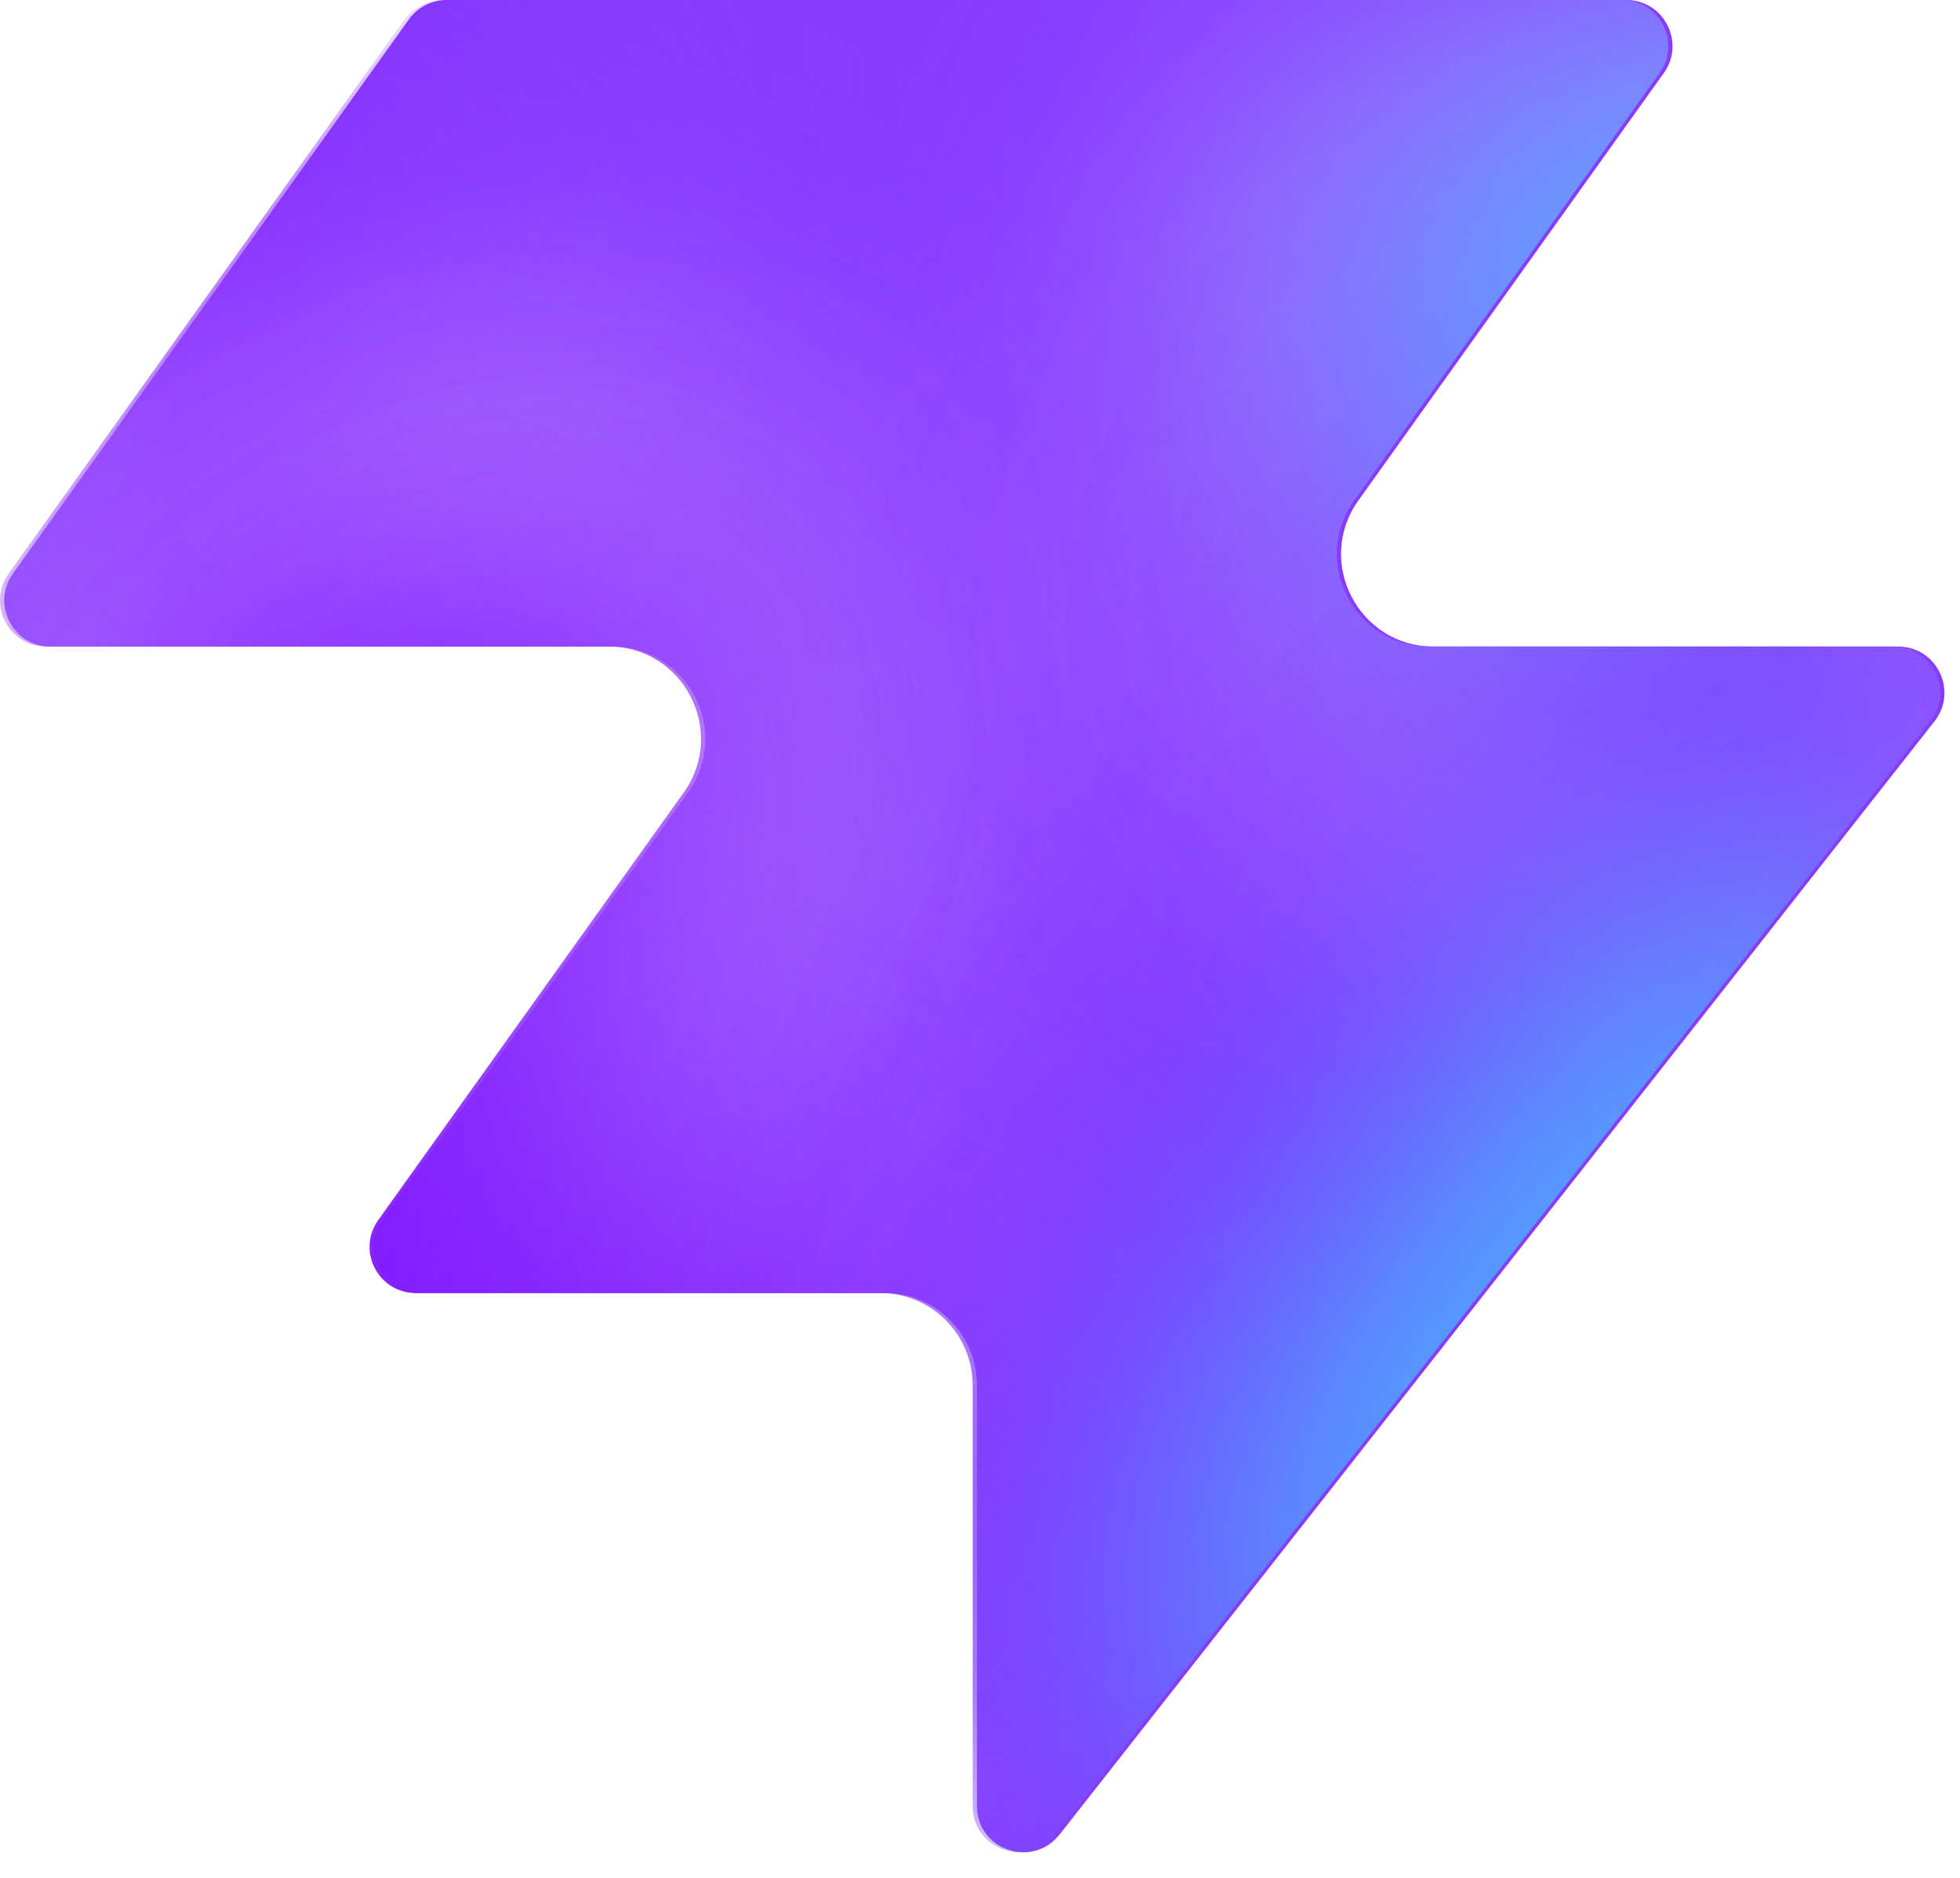
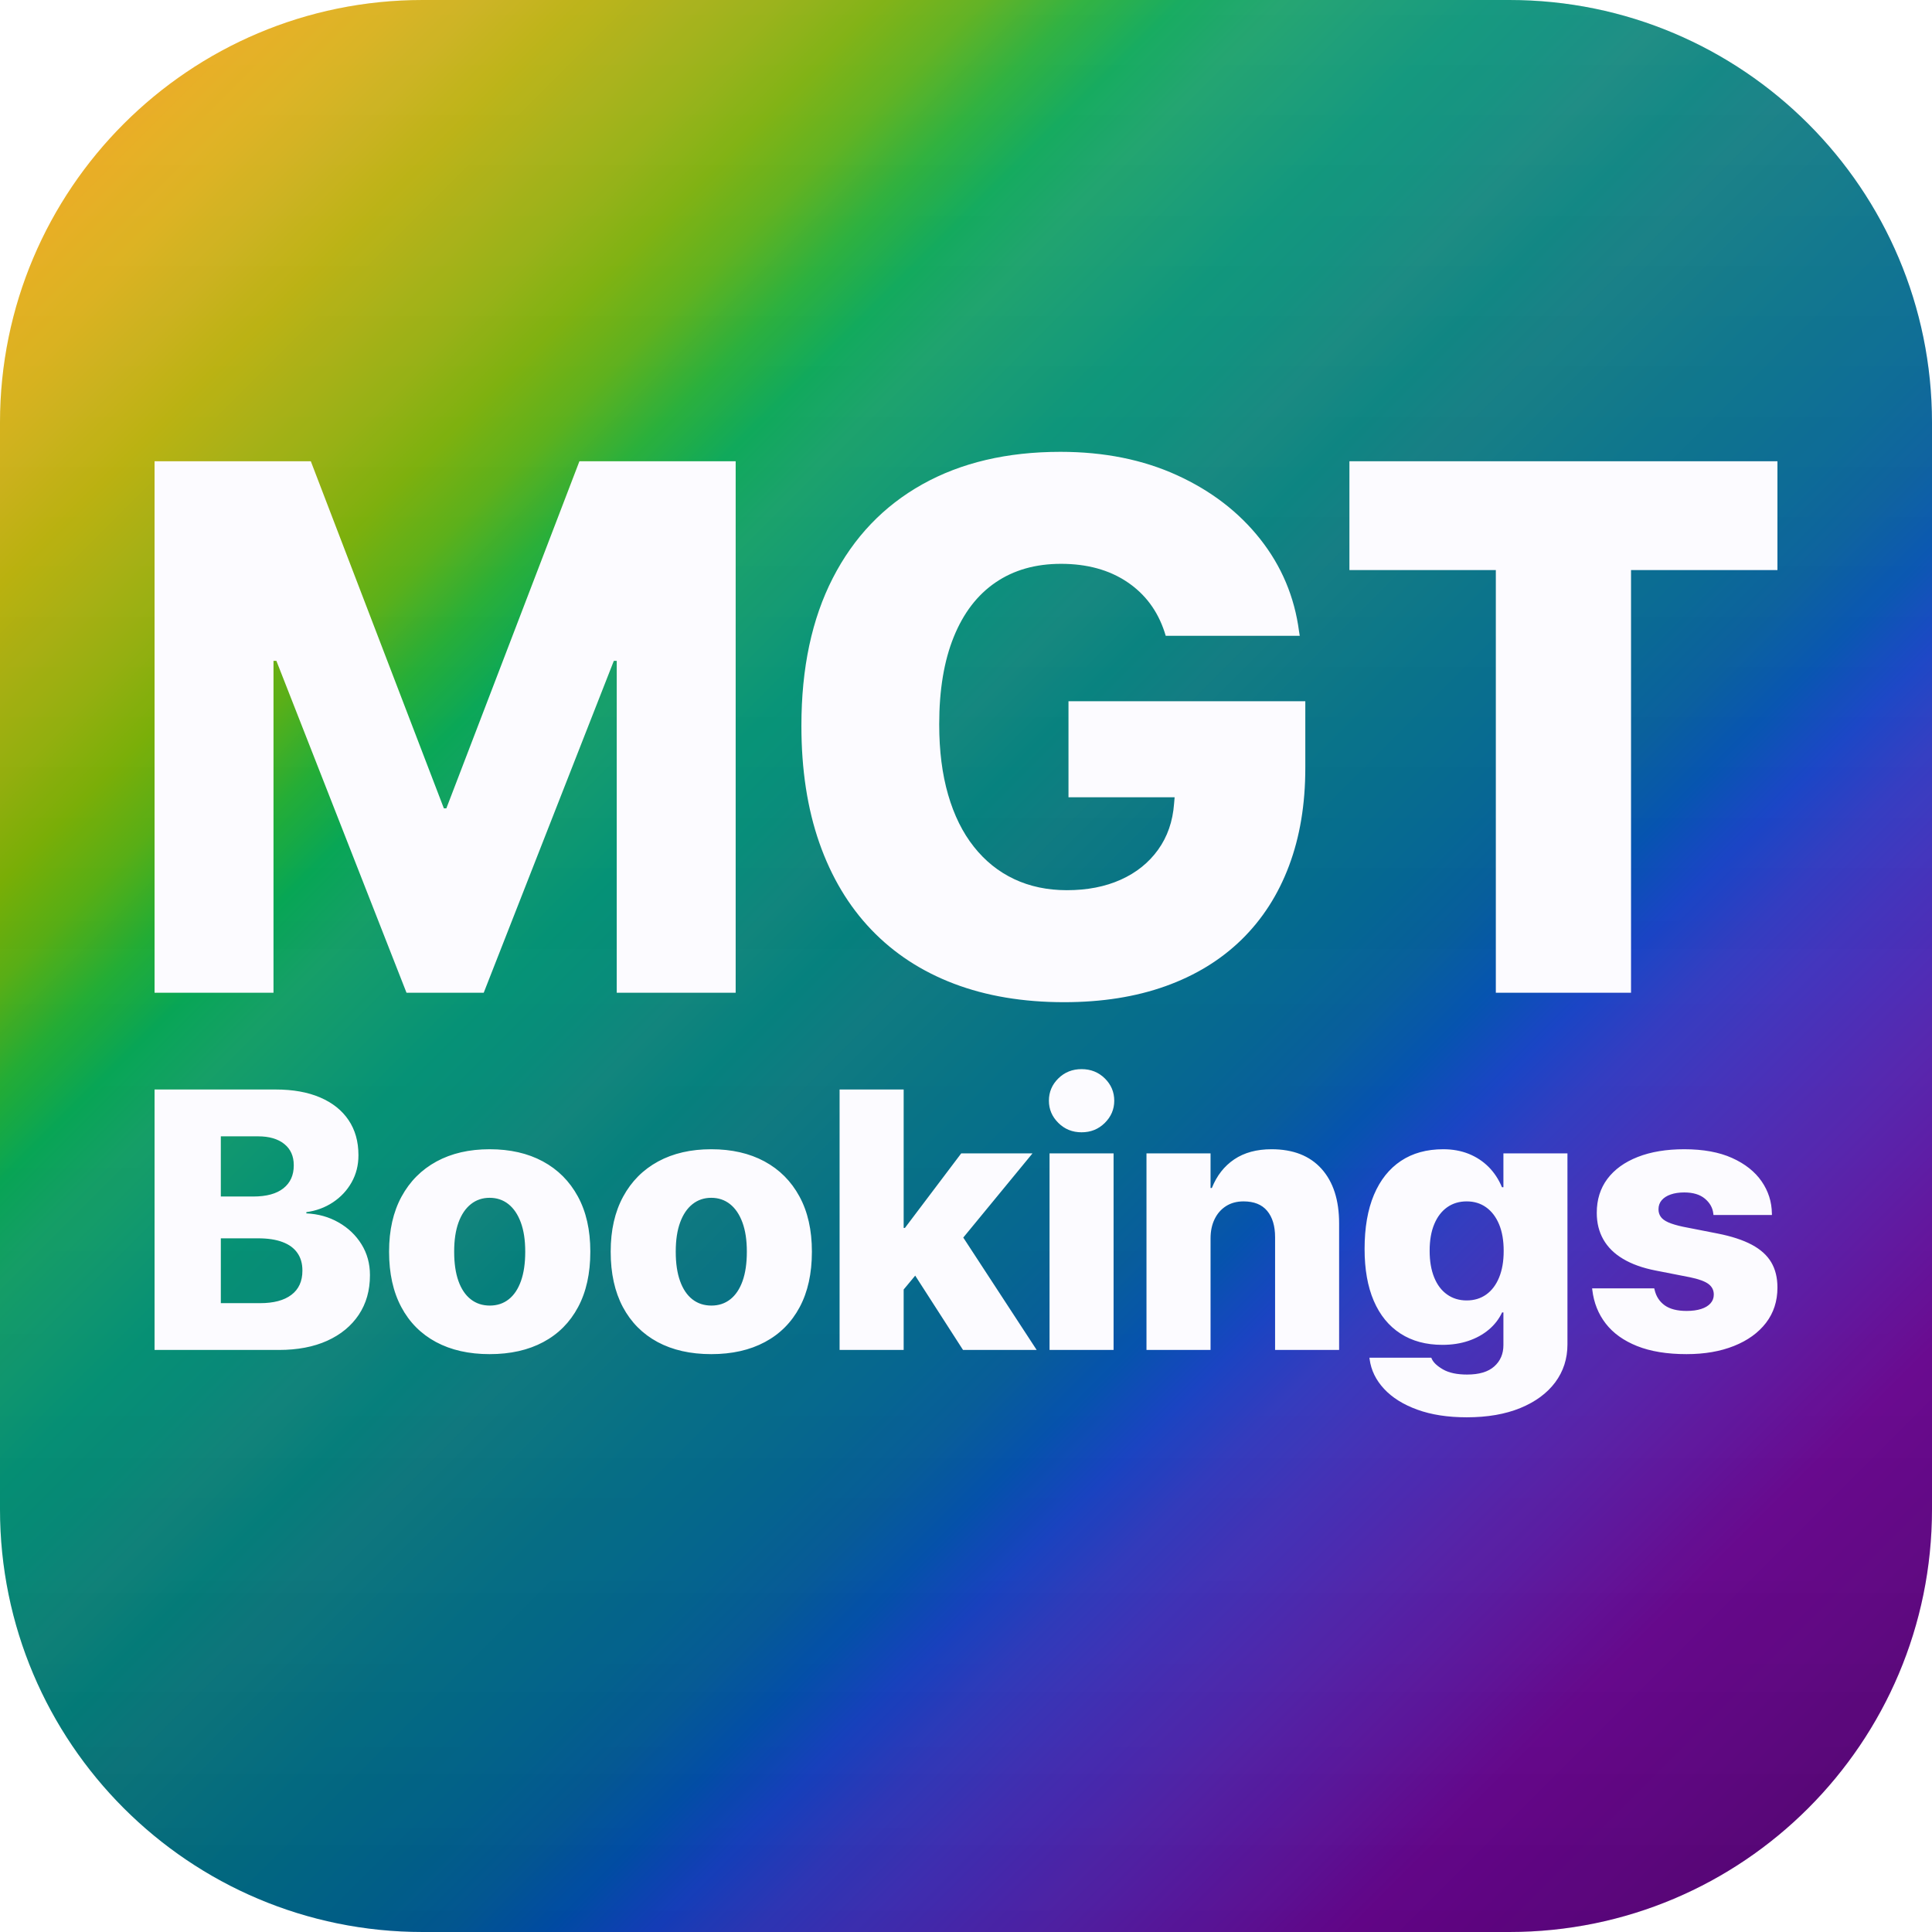
- <svg xmlns="http://www.w3.org/2000/svg" width="48" height="46" fill="none" viewBox="0 0 48 46">
-   <path fill="#863bff" d="M25.946 44.938c-.664.845-2.021.375-2.021-.698V33.937a2.26 2.26 0 0 0-2.262-2.262H10.287c-.92 0-1.456-1.04-.92-1.788l7.48-10.471c1.07-1.497 0-3.578-1.842-3.578H1.237c-.92 0-1.456-1.04-.92-1.788L10.013.474c.214-.297.556-.474.92-.474h28.894c.92 0 1.456 1.04.92 1.788l-7.48 10.471c-1.07 1.498 0 3.579 1.842 3.579h11.377c.943 0 1.473 1.088.89 1.83L25.947 44.94z" style="fill:#863bff;fill:color(display-p3 .525 .23 1);fill-opacity:1" />
-   <mask id="a" width="48" height="46" x="0" y="0" maskUnits="userSpaceOnUse" style="mask-type:alpha">
-     <path fill="#000" d="M25.842 44.938c-.664.844-2.021.375-2.021-.698V33.937a2.26 2.26 0 0 0-2.262-2.262H10.183c-.92 0-1.456-1.04-.92-1.788l7.48-10.471c1.07-1.498 0-3.579-1.842-3.579H1.133c-.92 0-1.456-1.04-.92-1.787L9.91.473c.214-.297.556-.474.92-.474h28.894c.92 0 1.456 1.04.92 1.788l-7.48 10.471c-1.07 1.498 0 3.578 1.842 3.578h11.377c.943 0 1.473 1.088.89 1.832L25.843 44.94z" style="fill:#000;fill-opacity:1" />
-   </mask>
-   <g mask="url(#a)">
-     <g filter="url(#b)">
-       <ellipse cx="5.508" cy="14.704" fill="#ede6ff" rx="5.508" ry="14.704" style="fill:#ede6ff;fill:color(display-p3 .927 .903 1);fill-opacity:1" transform="matrix(.00324 1 1 -.00324 -4.47 31.516)" />
-     </g>
-     <g filter="url(#c)">
-       <ellipse cx="10.399" cy="29.851" fill="#ede6ff" rx="10.399" ry="29.851" style="fill:#ede6ff;fill:color(display-p3 .927 .903 1);fill-opacity:1" transform="matrix(.00324 1 1 -.00324 -39.328 7.883)" />
-     </g>
-     <g filter="url(#d)">
-       <ellipse cx="5.508" cy="30.487" fill="#7e14ff" rx="5.508" ry="30.487" style="fill:#7e14ff;fill:color(display-p3 .492 .077 1);fill-opacity:1" transform="rotate(89.814 -25.913 -14.639)scale(1 -1)" />
-     </g>
-     <g filter="url(#e)">
-       <ellipse cx="5.508" cy="30.599" fill="#7e14ff" rx="5.508" ry="30.599" style="fill:#7e14ff;fill:color(display-p3 .492 .077 1);fill-opacity:1" transform="rotate(89.814 -32.644 -3.334)scale(1 -1)" />
-     </g>
-     <g filter="url(#f)">
-       <ellipse cx="5.508" cy="30.599" fill="#7e14ff" rx="5.508" ry="30.599" style="fill:#7e14ff;fill:color(display-p3 .492 .077 1);fill-opacity:1" transform="matrix(.00324 1 1 -.00324 -34.34 30.47)" />
-     </g>
-     <g filter="url(#g)">
-       <ellipse cx="14.072" cy="22.078" fill="#ede6ff" rx="14.072" ry="22.078" style="fill:#ede6ff;fill:color(display-p3 .927 .903 1);fill-opacity:1" transform="rotate(93.35 24.506 48.493)scale(-1 1)" />
-     </g>
-     <g filter="url(#h)">
-       <ellipse cx="3.47" cy="21.501" fill="#7e14ff" rx="3.47" ry="21.501" style="fill:#7e14ff;fill:color(display-p3 .492 .077 1);fill-opacity:1" transform="rotate(89.009 28.708 47.59)scale(-1 1)" />
-     </g>
-     <g filter="url(#i)">
-       <ellipse cx="3.47" cy="21.501" fill="#7e14ff" rx="3.47" ry="21.501" style="fill:#7e14ff;fill:color(display-p3 .492 .077 1);fill-opacity:1" transform="rotate(89.009 28.708 47.59)scale(-1 1)" />
-     </g>
-     <g filter="url(#j)">
-       <ellipse cx=".387" cy="8.972" fill="#7e14ff" rx="4.407" ry="29.108" style="fill:#7e14ff;fill:color(display-p3 .492 .077 1);fill-opacity:1" transform="rotate(39.51 .387 8.972)" />
-     </g>
-     <g filter="url(#k)">
-       <ellipse cx="47.523" cy="-6.092" fill="#7e14ff" rx="4.407" ry="29.108" style="fill:#7e14ff;fill:color(display-p3 .492 .077 1);fill-opacity:1" transform="rotate(37.892 47.523 -6.092)" />
-     </g>
-     <g filter="url(#l)">
-       <ellipse cx="41.412" cy="6.333" fill="#47bfff" rx="5.971" ry="9.665" style="fill:#47bfff;fill:color(display-p3 .28 .748 1);fill-opacity:1" transform="rotate(37.892 41.412 6.333)" />
-     </g>
-     <g filter="url(#m)">
-       <ellipse cx="-1.879" cy="38.332" fill="#7e14ff" rx="4.407" ry="29.108" style="fill:#7e14ff;fill:color(display-p3 .492 .077 1);fill-opacity:1" transform="rotate(37.892 -1.88 38.332)" />
-     </g>
-     <g filter="url(#n)">
-       <ellipse cx="-1.879" cy="38.332" fill="#7e14ff" rx="4.407" ry="29.108" style="fill:#7e14ff;fill:color(display-p3 .492 .077 1);fill-opacity:1" transform="rotate(37.892 -1.88 38.332)" />
-     </g>
-     <g filter="url(#o)">
-       <ellipse cx="35.651" cy="29.907" fill="#7e14ff" rx="4.407" ry="29.108" style="fill:#7e14ff;fill:color(display-p3 .492 .077 1);fill-opacity:1" transform="rotate(37.892 35.651 29.907)" />
-     </g>
-     <g filter="url(#p)">
-       <ellipse cx="38.418" cy="32.4" fill="#47bfff" rx="5.971" ry="15.297" style="fill:#47bfff;fill:color(display-p3 .28 .748 1);fill-opacity:1" transform="rotate(37.892 38.418 32.4)" />
-     </g>
-   </g>
+ <svg xmlns="http://www.w3.org/2000/svg" width="512" height="512" viewBox="0 0 512 512">
  <defs>
-     <filter id="b" width="60.045" height="41.654" x="-19.77" y="16.149" color-interpolation-filters="sRGB" filterUnits="userSpaceOnUse">
-       <feFlood flood-opacity="0" result="BackgroundImageFix" />
-       <feBlend in="SourceGraphic" in2="BackgroundImageFix" result="shape" />
-       <feGaussianBlur result="effect1_foregroundBlur_2002_17158" stdDeviation="7.659" />
-     </filter>
-     <filter id="c" width="90.34" height="51.437" x="-54.613" y="-7.533" color-interpolation-filters="sRGB" filterUnits="userSpaceOnUse">
-       <feFlood flood-opacity="0" result="BackgroundImageFix" />
-       <feBlend in="SourceGraphic" in2="BackgroundImageFix" result="shape" />
-       <feGaussianBlur result="effect1_foregroundBlur_2002_17158" stdDeviation="7.659" />
-     </filter>
-     <filter id="d" width="79.355" height="29.4" x="-49.64" y="2.03" color-interpolation-filters="sRGB" filterUnits="userSpaceOnUse">
-       <feFlood flood-opacity="0" result="BackgroundImageFix" />
-       <feBlend in="SourceGraphic" in2="BackgroundImageFix" result="shape" />
-       <feGaussianBlur result="effect1_foregroundBlur_2002_17158" stdDeviation="4.596" />
-     </filter>
-     <filter id="e" width="79.579" height="29.4" x="-45.045" y="20.029" color-interpolation-filters="sRGB" filterUnits="userSpaceOnUse">
-       <feFlood flood-opacity="0" result="BackgroundImageFix" />
-       <feBlend in="SourceGraphic" in2="BackgroundImageFix" result="shape" />
-       <feGaussianBlur result="effect1_foregroundBlur_2002_17158" stdDeviation="4.596" />
-     </filter>
-     <filter id="f" width="79.579" height="29.4" x="-43.513" y="21.178" color-interpolation-filters="sRGB" filterUnits="userSpaceOnUse">
-       <feFlood flood-opacity="0" result="BackgroundImageFix" />
-       <feBlend in="SourceGraphic" in2="BackgroundImageFix" result="shape" />
-       <feGaussianBlur result="effect1_foregroundBlur_2002_17158" stdDeviation="4.596" />
-     </filter>
-     <filter id="g" width="74.749" height="58.852" x="15.756" y="-17.901" color-interpolation-filters="sRGB" filterUnits="userSpaceOnUse">
-       <feFlood flood-opacity="0" result="BackgroundImageFix" />
-       <feBlend in="SourceGraphic" in2="BackgroundImageFix" result="shape" />
-       <feGaussianBlur result="effect1_foregroundBlur_2002_17158" stdDeviation="7.659" />
-     </filter>
-     <filter id="h" width="61.377" height="25.362" x="23.548" y="2.284" color-interpolation-filters="sRGB" filterUnits="userSpaceOnUse">
-       <feFlood flood-opacity="0" result="BackgroundImageFix" />
-       <feBlend in="SourceGraphic" in2="BackgroundImageFix" result="shape" />
-       <feGaussianBlur result="effect1_foregroundBlur_2002_17158" stdDeviation="4.596" />
-     </filter>
-     <filter id="i" width="61.377" height="25.362" x="23.548" y="2.284" color-interpolation-filters="sRGB" filterUnits="userSpaceOnUse">
-       <feFlood flood-opacity="0" result="BackgroundImageFix" />
-       <feBlend in="SourceGraphic" in2="BackgroundImageFix" result="shape" />
-       <feGaussianBlur result="effect1_foregroundBlur_2002_17158" stdDeviation="4.596" />
-     </filter>
-     <filter id="j" width="56.045" height="63.649" x="-27.636" y="-22.853" color-interpolation-filters="sRGB" filterUnits="userSpaceOnUse">
-       <feFlood flood-opacity="0" result="BackgroundImageFix" />
-       <feBlend in="SourceGraphic" in2="BackgroundImageFix" result="shape" />
-       <feGaussianBlur result="effect1_foregroundBlur_2002_17158" stdDeviation="4.596" />
-     </filter>
-     <filter id="k" width="54.814" height="64.646" x="20.116" y="-38.415" color-interpolation-filters="sRGB" filterUnits="userSpaceOnUse">
-       <feFlood flood-opacity="0" result="BackgroundImageFix" />
-       <feBlend in="SourceGraphic" in2="BackgroundImageFix" result="shape" />
-       <feGaussianBlur result="effect1_foregroundBlur_2002_17158" stdDeviation="4.596" />
-     </filter>
-     <filter id="l" width="33.541" height="35.313" x="24.641" y="-11.323" color-interpolation-filters="sRGB" filterUnits="userSpaceOnUse">
-       <feFlood flood-opacity="0" result="BackgroundImageFix" />
-       <feBlend in="SourceGraphic" in2="BackgroundImageFix" result="shape" />
-       <feGaussianBlur result="effect1_foregroundBlur_2002_17158" stdDeviation="4.596" />
-     </filter>
-     <filter id="m" width="54.814" height="64.646" x="-29.286" y="6.009" color-interpolation-filters="sRGB" filterUnits="userSpaceOnUse">
-       <feFlood flood-opacity="0" result="BackgroundImageFix" />
-       <feBlend in="SourceGraphic" in2="BackgroundImageFix" result="shape" />
-       <feGaussianBlur result="effect1_foregroundBlur_2002_17158" stdDeviation="4.596" />
-     </filter>
-     <filter id="n" width="54.814" height="64.646" x="-29.286" y="6.009" color-interpolation-filters="sRGB" filterUnits="userSpaceOnUse">
-       <feFlood flood-opacity="0" result="BackgroundImageFix" />
-       <feBlend in="SourceGraphic" in2="BackgroundImageFix" result="shape" />
-       <feGaussianBlur result="effect1_foregroundBlur_2002_17158" stdDeviation="4.596" />
-     </filter>
-     <filter id="o" width="54.814" height="64.646" x="8.244" y="-2.416" color-interpolation-filters="sRGB" filterUnits="userSpaceOnUse">
-       <feFlood flood-opacity="0" result="BackgroundImageFix" />
-       <feBlend in="SourceGraphic" in2="BackgroundImageFix" result="shape" />
-       <feGaussianBlur result="effect1_foregroundBlur_2002_17158" stdDeviation="4.596" />
-     </filter>
-     <filter id="p" width="39.409" height="43.623" x="18.713" y="10.588" color-interpolation-filters="sRGB" filterUnits="userSpaceOnUse">
-       <feFlood flood-opacity="0" result="BackgroundImageFix" />
-       <feBlend in="SourceGraphic" in2="BackgroundImageFix" result="shape" />
-       <feGaussianBlur result="effect1_foregroundBlur_2002_17158" stdDeviation="4.596" />
-     </filter>
+     <linearGradient id="g" x1="0" y1="0" x2="1" y2="1">
+       <stop offset="0%" stop-color="#f58f30" />
+       <stop offset="2.564%" stop-color="#f39715" />
+       <stop offset="5.128%" stop-color="#eca017" />
+       <stop offset="7.692%" stop-color="#e5a914" />
+       <stop offset="10.26%" stop-color="#d9ad12" />
+       <stop offset="12.82%" stop-color="#c8ad10" />
+       <stop offset="15.38%" stop-color="#b7ad04" />
+       <stop offset="17.95%" stop-color="#a4ac09" />
+       <stop offset="20.51%" stop-color="#90ac07" />
+       <stop offset="23.08%" stop-color="#76ac01" />
+       <stop offset="25.64%" stop-color="#54ac10" />
+       <stop offset="28.21%" stop-color="#1fab30" />
+       <stop offset="30.77%" stop-color="#02a452" />
+       <stop offset="33.33%" stop-color="#109d64" />
+       <stop offset="35.9%" stop-color="#0a966d" />
+       <stop offset="38.46%" stop-color="#009073" />
+       <stop offset="41.03%" stop-color="#028a77" />
+       <stop offset="43.59%" stop-color="#0c837a" />
+       <stop offset="46.15%" stop-color="#007e7b" />
+       <stop offset="48.72%" stop-color="#0a787e" />
+       <stop offset="51.28%" stop-color="#057382" />
+       <stop offset="53.85%" stop-color="#016e86" />
+       <stop offset="56.41%" stop-color="#00698b" />
+       <stop offset="58.97%" stop-color="#006391" />
+       <stop offset="61.54%" stop-color="#025b9a" />
+       <stop offset="64.1%" stop-color="#0050ae" />
+       <stop offset="66.67%" stop-color="#1541c4" />
+       <stop offset="69.23%" stop-color="#2f39c0" />
+       <stop offset="71.79%" stop-color="#3f31bb" />
+       <stop offset="74.36%" stop-color="#4a29b5" />
+       <stop offset="76.92%" stop-color="#5422ad" />
+       <stop offset="79.49%" stop-color="#5b19a5" />
+       <stop offset="82.05%" stop-color="#62109b" />
+       <stop offset="84.62%" stop-color="#680590" />
+       <stop offset="87.18%" stop-color="#65048a" />
+       <stop offset="89.74%" stop-color="#610585" />
+       <stop offset="92.31%" stop-color="#5d057f" />
+       <stop offset="94.87%" stop-color="#59067a" />
+       <stop offset="97.44%" stop-color="#550675" />
+       <stop offset="100%" stop-color="#510770" />
+     </linearGradient>
+     <linearGradient id="s" x1="0" y1="0" x2="0" y2="1">
+       <stop offset="0%" stop-color="#ffffff" stop-opacity="0.09" />
+       <stop offset="46%" stop-color="#ffffff" stop-opacity="0.02" />
+       <stop offset="100%" stop-color="#000000" stop-opacity="0.07" />
+     </linearGradient>
  </defs>
+   <rect width="512" height="512" rx="112" fill="url(#g)" />
+   <rect width="512" height="512" rx="112" fill="url(#s)" />
+   <path d="M40.96 263.09V122.24H82.37L117.63 214.22H118.29L153.55 122.24H194.96V263.09H163.44V175.13H146.83L181.88 126.14L128.19 263.09H107.73L54.04 126.14L89.09 175.13H72.48V263.09Z M281.99 265.59Q265.68 265.59 252.80 260.69Q239.92 255.79 230.91 246.38Q221.91 236.98 217.14 223.38Q212.38 209.77 212.38 192.38V192.28Q212.38 169.40 220.71 153.18Q229.04 136.96 244.43 128.35Q259.83 119.74 281.02 119.74Q298.35 119.74 311.93 125.94Q325.51 132.14 333.98 142.88Q342.46 153.63 344.26 167.32L344.45 168.50H308.93L308.62 167.50Q305.83 158.99 298.68 154.21Q291.52 149.42 281.17 149.42Q271.06 149.42 263.84 154.35Q256.61 159.27 252.76 168.78Q248.90 178.28 248.90 191.91V192.01Q248.90 202.44 251.26 210.60Q253.62 218.76 258.08 224.39Q262.53 230.03 268.76 232.97Q275.00 235.91 282.74 235.91Q290.82 235.91 297.01 233.13Q303.20 230.35 306.91 225.18Q310.62 220.02 311.14 213.00L311.29 211.28H283.16V185.83H345.92V203.55Q345.92 217.95 341.61 229.43Q337.30 240.92 329.03 249.01Q320.75 257.09 308.89 261.34Q297.02 265.59 281.99 265.59Z M396.41 263.09V151.07H357.61V122.24H471.04V151.07H432.24V263.09Z" fill="#fcfbff" />
+   <path d="M49.74 357.75V345.35H68.93Q74.33 345.35 77.23 343.14Q80.14 340.94 80.14 336.76V336.67Q80.14 333.93 78.80 332.03Q77.47 330.12 74.86 329.15Q72.26 328.17 68.41 328.17H49.74V317.09H67.10Q72.37 317.09 75.11 314.91Q77.85 312.74 77.85 308.86V308.77Q77.85 305.19 75.34 303.17Q72.82 301.14 68.39 301.14H49.74V288.73H73.06Q79.91 288.73 84.82 290.83Q89.73 292.93 92.36 296.82Q94.99 300.71 94.99 306.10V306.20Q94.99 310.11 93.18 313.33Q91.37 316.54 88.24 318.62Q85.11 320.70 81.19 321.23V321.56Q85.91 321.77 89.73 323.96Q93.56 326.14 95.80 329.75Q98.04 333.37 98.04 337.88V337.98Q98.04 343.98 95.08 348.42Q92.12 352.86 86.72 355.31Q81.32 357.75 73.92 357.75ZM40.96 357.75V288.73H58.52V357.75Z M129.76 358.86Q121.52 358.86 115.54 355.65Q109.56 352.43 106.34 346.37Q103.11 340.30 103.11 331.75V331.65Q103.11 323.20 106.41 317.12Q109.71 311.05 115.69 307.80Q121.66 304.56 129.75 304.56Q137.89 304.56 143.86 307.78Q149.84 311.01 153.14 317.07Q156.44 323.12 156.44 331.65V331.75Q156.44 340.35 153.19 346.41Q149.95 352.47 143.98 355.66Q138.01 358.86 129.76 358.86ZM129.81 345.99Q132.71 345.99 134.82 344.33Q136.93 342.67 138.06 339.48Q139.19 336.30 139.19 331.75V331.65Q139.19 327.13 138.02 323.96Q136.85 320.78 134.73 319.10Q132.61 317.43 129.75 317.43Q126.91 317.43 124.79 319.11Q122.67 320.79 121.51 323.96Q120.36 327.13 120.36 331.65V331.75Q120.36 336.30 121.49 339.48Q122.63 342.67 124.76 344.33Q126.88 345.99 129.81 345.99Z M188.49 358.86Q180.24 358.86 174.26 355.65Q168.29 352.43 165.06 346.37Q161.84 340.30 161.84 331.75V331.65Q161.84 323.20 165.14 317.12Q168.43 311.05 174.41 307.80Q180.39 304.56 188.48 304.56Q196.61 304.56 202.59 307.78Q208.57 311.01 211.86 317.07Q215.16 323.12 215.16 331.65V331.75Q215.16 340.35 211.92 346.41Q208.68 352.47 202.70 355.66Q196.73 358.86 188.49 358.86ZM188.54 345.99Q191.43 345.99 193.54 344.33Q195.65 342.67 196.79 339.48Q197.92 336.30 197.92 331.75V331.65Q197.92 327.13 196.75 323.96Q195.58 320.78 193.46 319.10Q191.34 317.43 188.48 317.43Q185.64 317.43 183.52 319.11Q181.40 320.79 180.24 323.96Q179.08 327.13 179.08 331.65V331.75Q179.08 336.30 180.22 339.48Q181.36 342.67 183.48 344.33Q185.60 345.99 188.54 345.99Z M222.50 357.75V288.73H239.48V357.75ZM255.21 357.75 241.03 335.71 251.61 322.35 274.73 357.75ZM237.87 343.67V325.42H239.81L254.73 305.66H273.62L249.93 334.47H245.52Z M278.14 357.75V305.66H295.11V357.75ZM286.63 300.07Q282.97 300.07 280.47 297.58Q277.97 295.10 277.97 291.70Q277.97 288.25 280.47 285.79Q282.97 283.33 286.63 283.33Q290.29 283.33 292.79 285.79Q295.29 288.25 295.29 291.70Q295.29 295.10 292.79 297.58Q290.29 300.07 286.63 300.07Z M303.83 357.75V305.66H320.81V314.83H321.15Q323.12 309.91 327.09 307.24Q331.07 304.56 336.97 304.56Q345.55 304.56 350.22 309.75Q354.88 314.94 354.88 324.22V357.75H337.91V327.87Q337.91 323.41 335.81 320.89Q333.72 318.38 329.55 318.38Q326.88 318.38 324.91 319.63Q322.95 320.88 321.88 323.09Q320.81 325.29 320.81 328.19V357.75Z M388.71 375.60Q381.19 375.60 375.62 373.58Q370.04 371.56 366.80 368.07Q363.56 364.59 362.97 360.25L362.91 359.81H379.31L379.43 360.10Q380.08 361.57 382.43 362.92Q384.79 364.27 388.80 364.27Q393.59 364.27 396.00 362.11Q398.42 359.95 398.42 356.47V347.80H398.08Q396.82 350.46 394.53 352.38Q392.24 354.30 389.13 355.35Q386.02 356.40 382.25 356.40Q375.76 356.40 371.13 353.40Q366.50 350.40 364.06 344.73Q361.63 339.06 361.63 331.02V330.97Q361.63 322.53 364.11 316.64Q366.60 310.76 371.25 307.66Q375.90 304.56 382.48 304.56Q386.16 304.56 389.20 305.77Q392.24 306.99 394.49 309.24Q396.73 311.49 398.04 314.63H398.42V305.66H415.39V356.29Q415.39 361.97 412.15 366.33Q408.90 370.68 402.91 373.14Q396.92 375.60 388.71 375.60ZM388.69 344.63Q391.66 344.63 393.87 343.06Q396.08 341.48 397.28 338.54Q398.49 335.60 398.49 331.53V331.48Q398.49 327.38 397.27 324.45Q396.04 321.52 393.84 319.95Q391.65 318.38 388.69 318.38Q385.71 318.38 383.51 319.94Q381.30 321.51 380.09 324.42Q378.87 327.33 378.87 331.45V331.50Q378.87 335.56 380.07 338.52Q381.26 341.47 383.49 343.05Q385.71 344.63 388.69 344.63Z M446.95 358.86Q439.21 358.86 433.85 356.72Q428.49 354.58 425.53 350.75Q422.58 346.93 421.98 341.86L421.93 341.43H438.39L438.49 341.83Q439.11 344.46 441.18 345.94Q443.25 347.41 446.96 347.41Q449.22 347.41 450.82 346.89Q452.43 346.38 453.30 345.40Q454.17 344.43 454.17 343.10V343.05Q454.17 341.33 452.76 340.27Q451.35 339.21 447.87 338.49L438.69 336.69Q433.60 335.69 430.13 333.62Q426.66 331.56 424.91 328.48Q423.16 325.40 423.16 321.44V321.40Q423.16 316.18 425.97 312.42Q428.79 308.66 434.01 306.61Q439.23 304.56 446.34 304.56Q453.89 304.56 459.03 306.88Q464.17 309.20 466.84 313.06Q469.51 316.92 469.57 321.59L469.58 321.99H454.09L454.04 321.58Q453.78 319.31 451.82 317.66Q449.85 316.01 446.34 316.01Q444.28 316.01 442.74 316.55Q441.20 317.09 440.36 318.08Q439.52 319.07 439.52 320.46V320.51Q439.52 321.60 440.11 322.45Q440.69 323.30 442.12 323.94Q443.55 324.57 446.02 325.10L455.20 326.90Q460.73 327.99 464.24 329.86Q467.74 331.73 469.39 334.51Q471.04 337.29 471.04 341.20V341.24Q471.04 346.62 468.00 350.58Q464.95 354.53 459.53 356.69Q454.11 358.86 446.95 358.86Z" fill="#fcfbff" fill-opacity="1.0" />
</svg>
